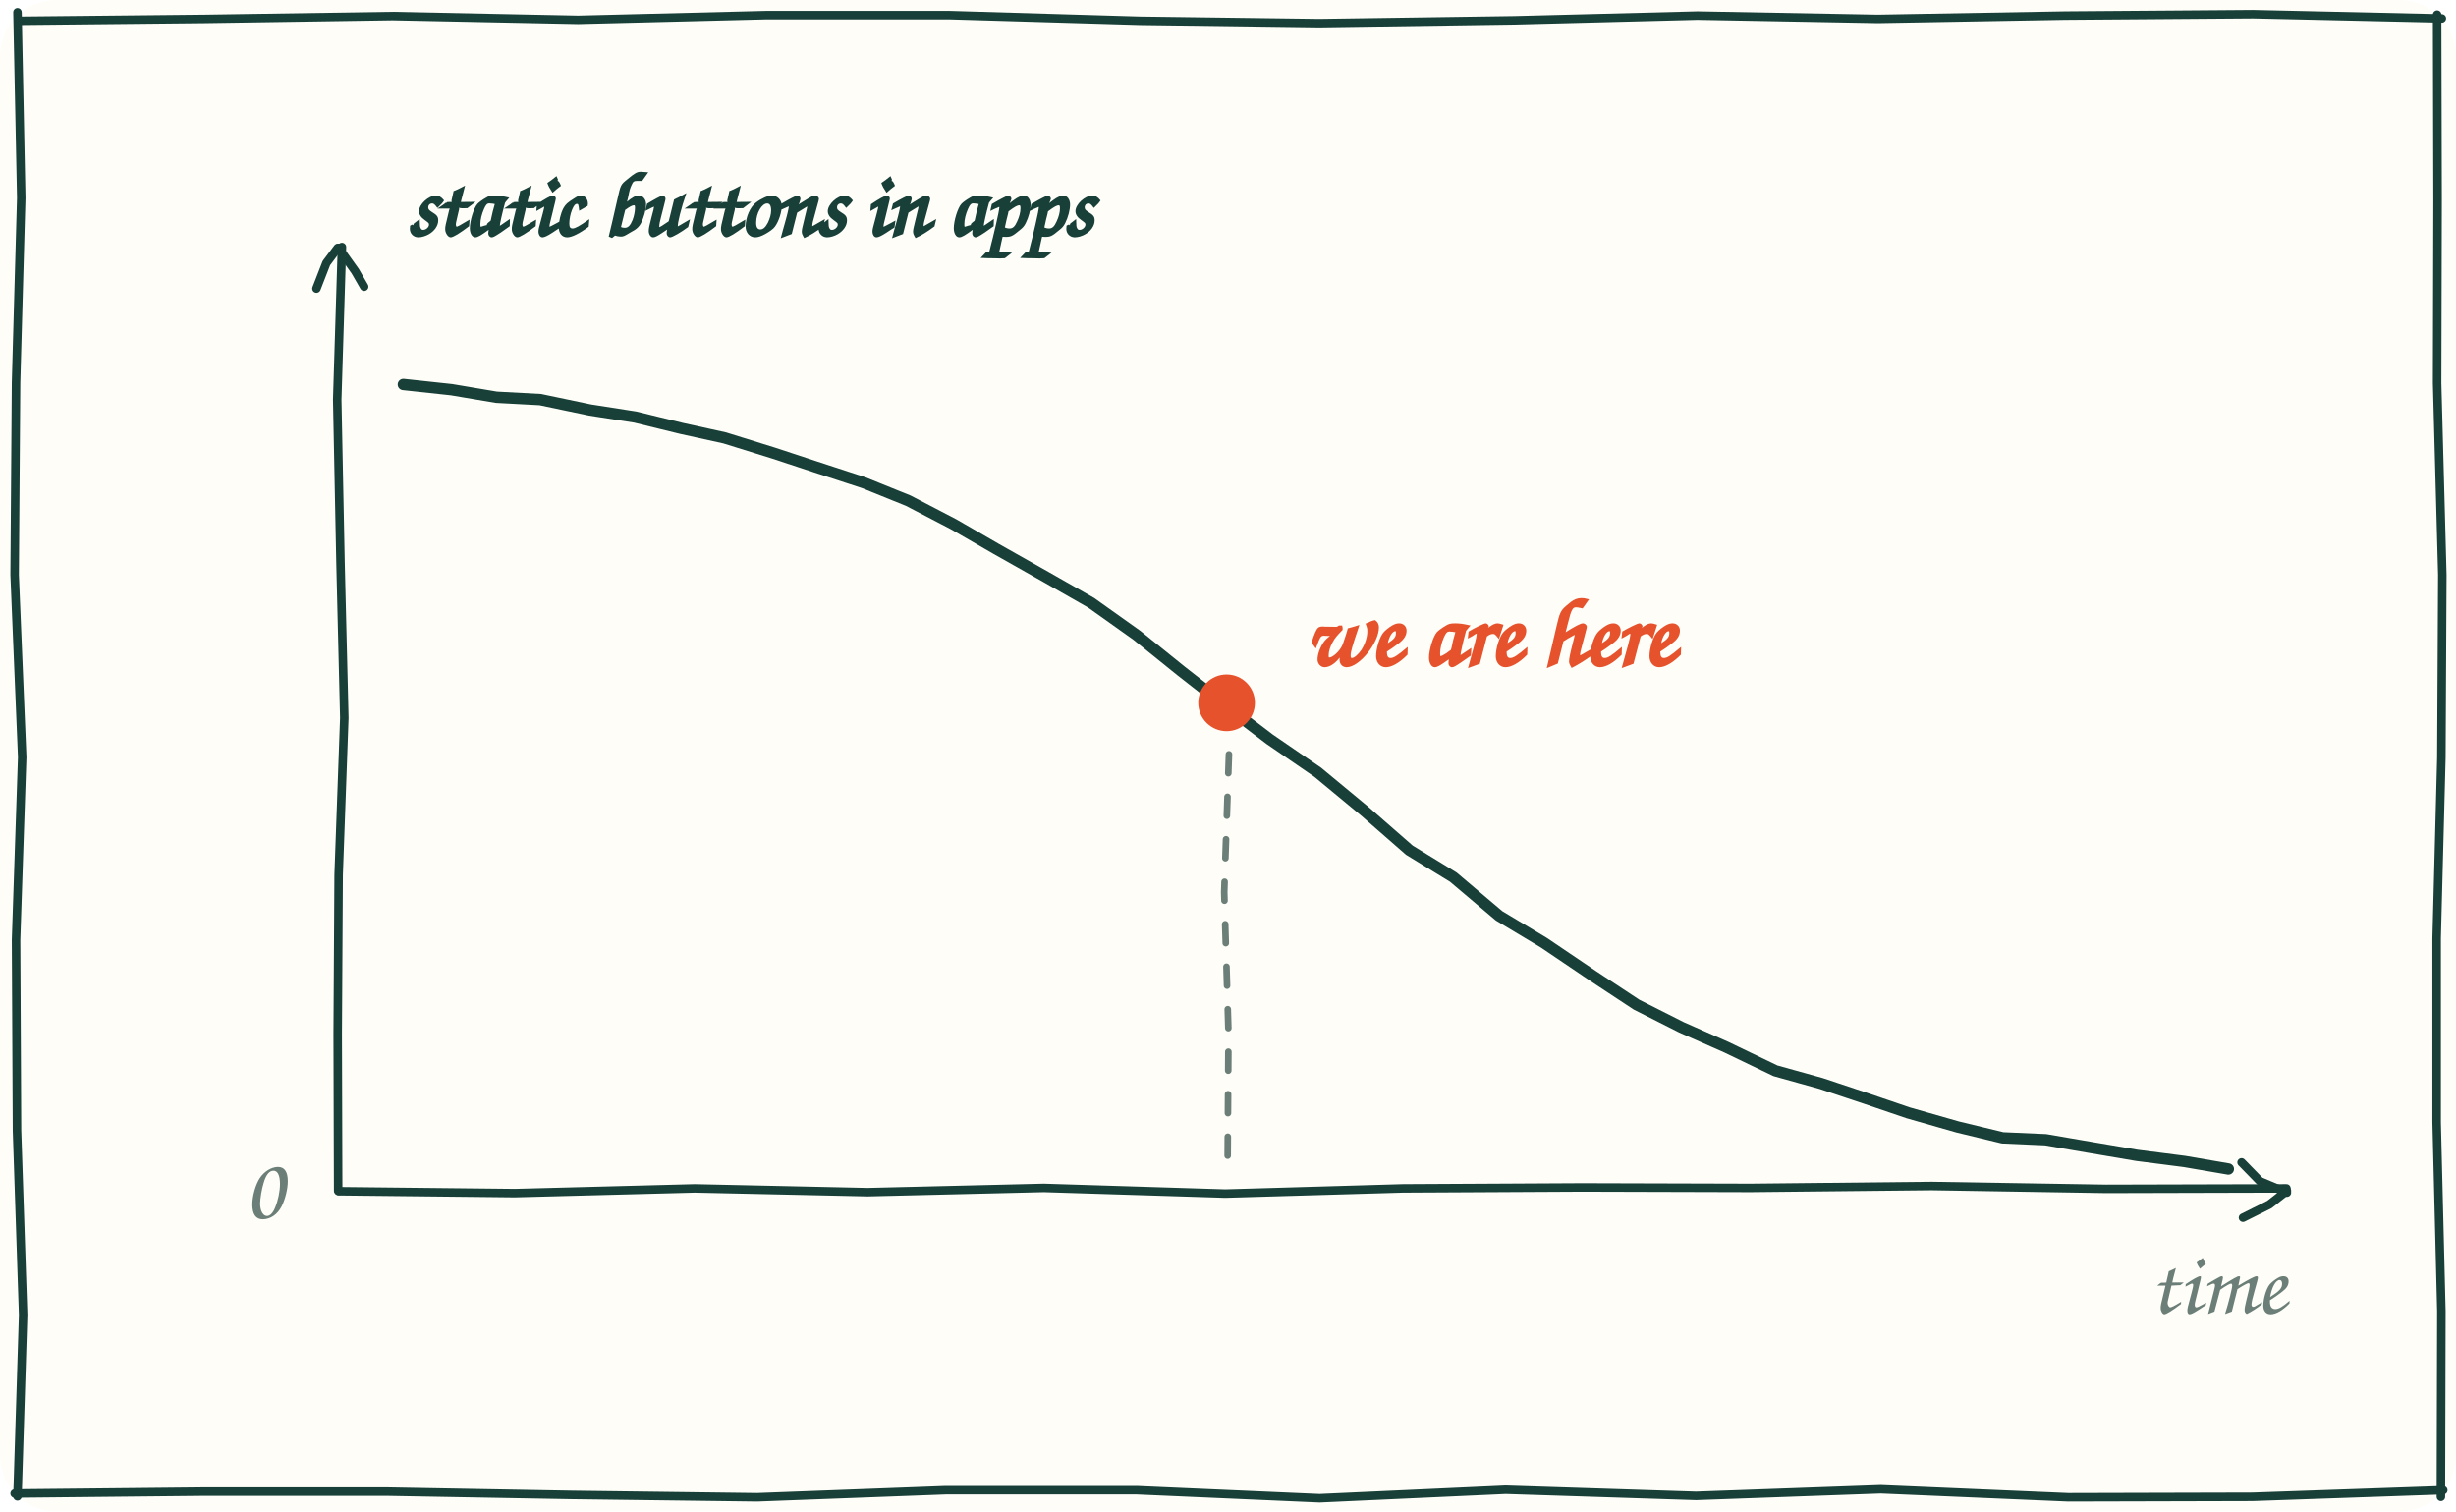
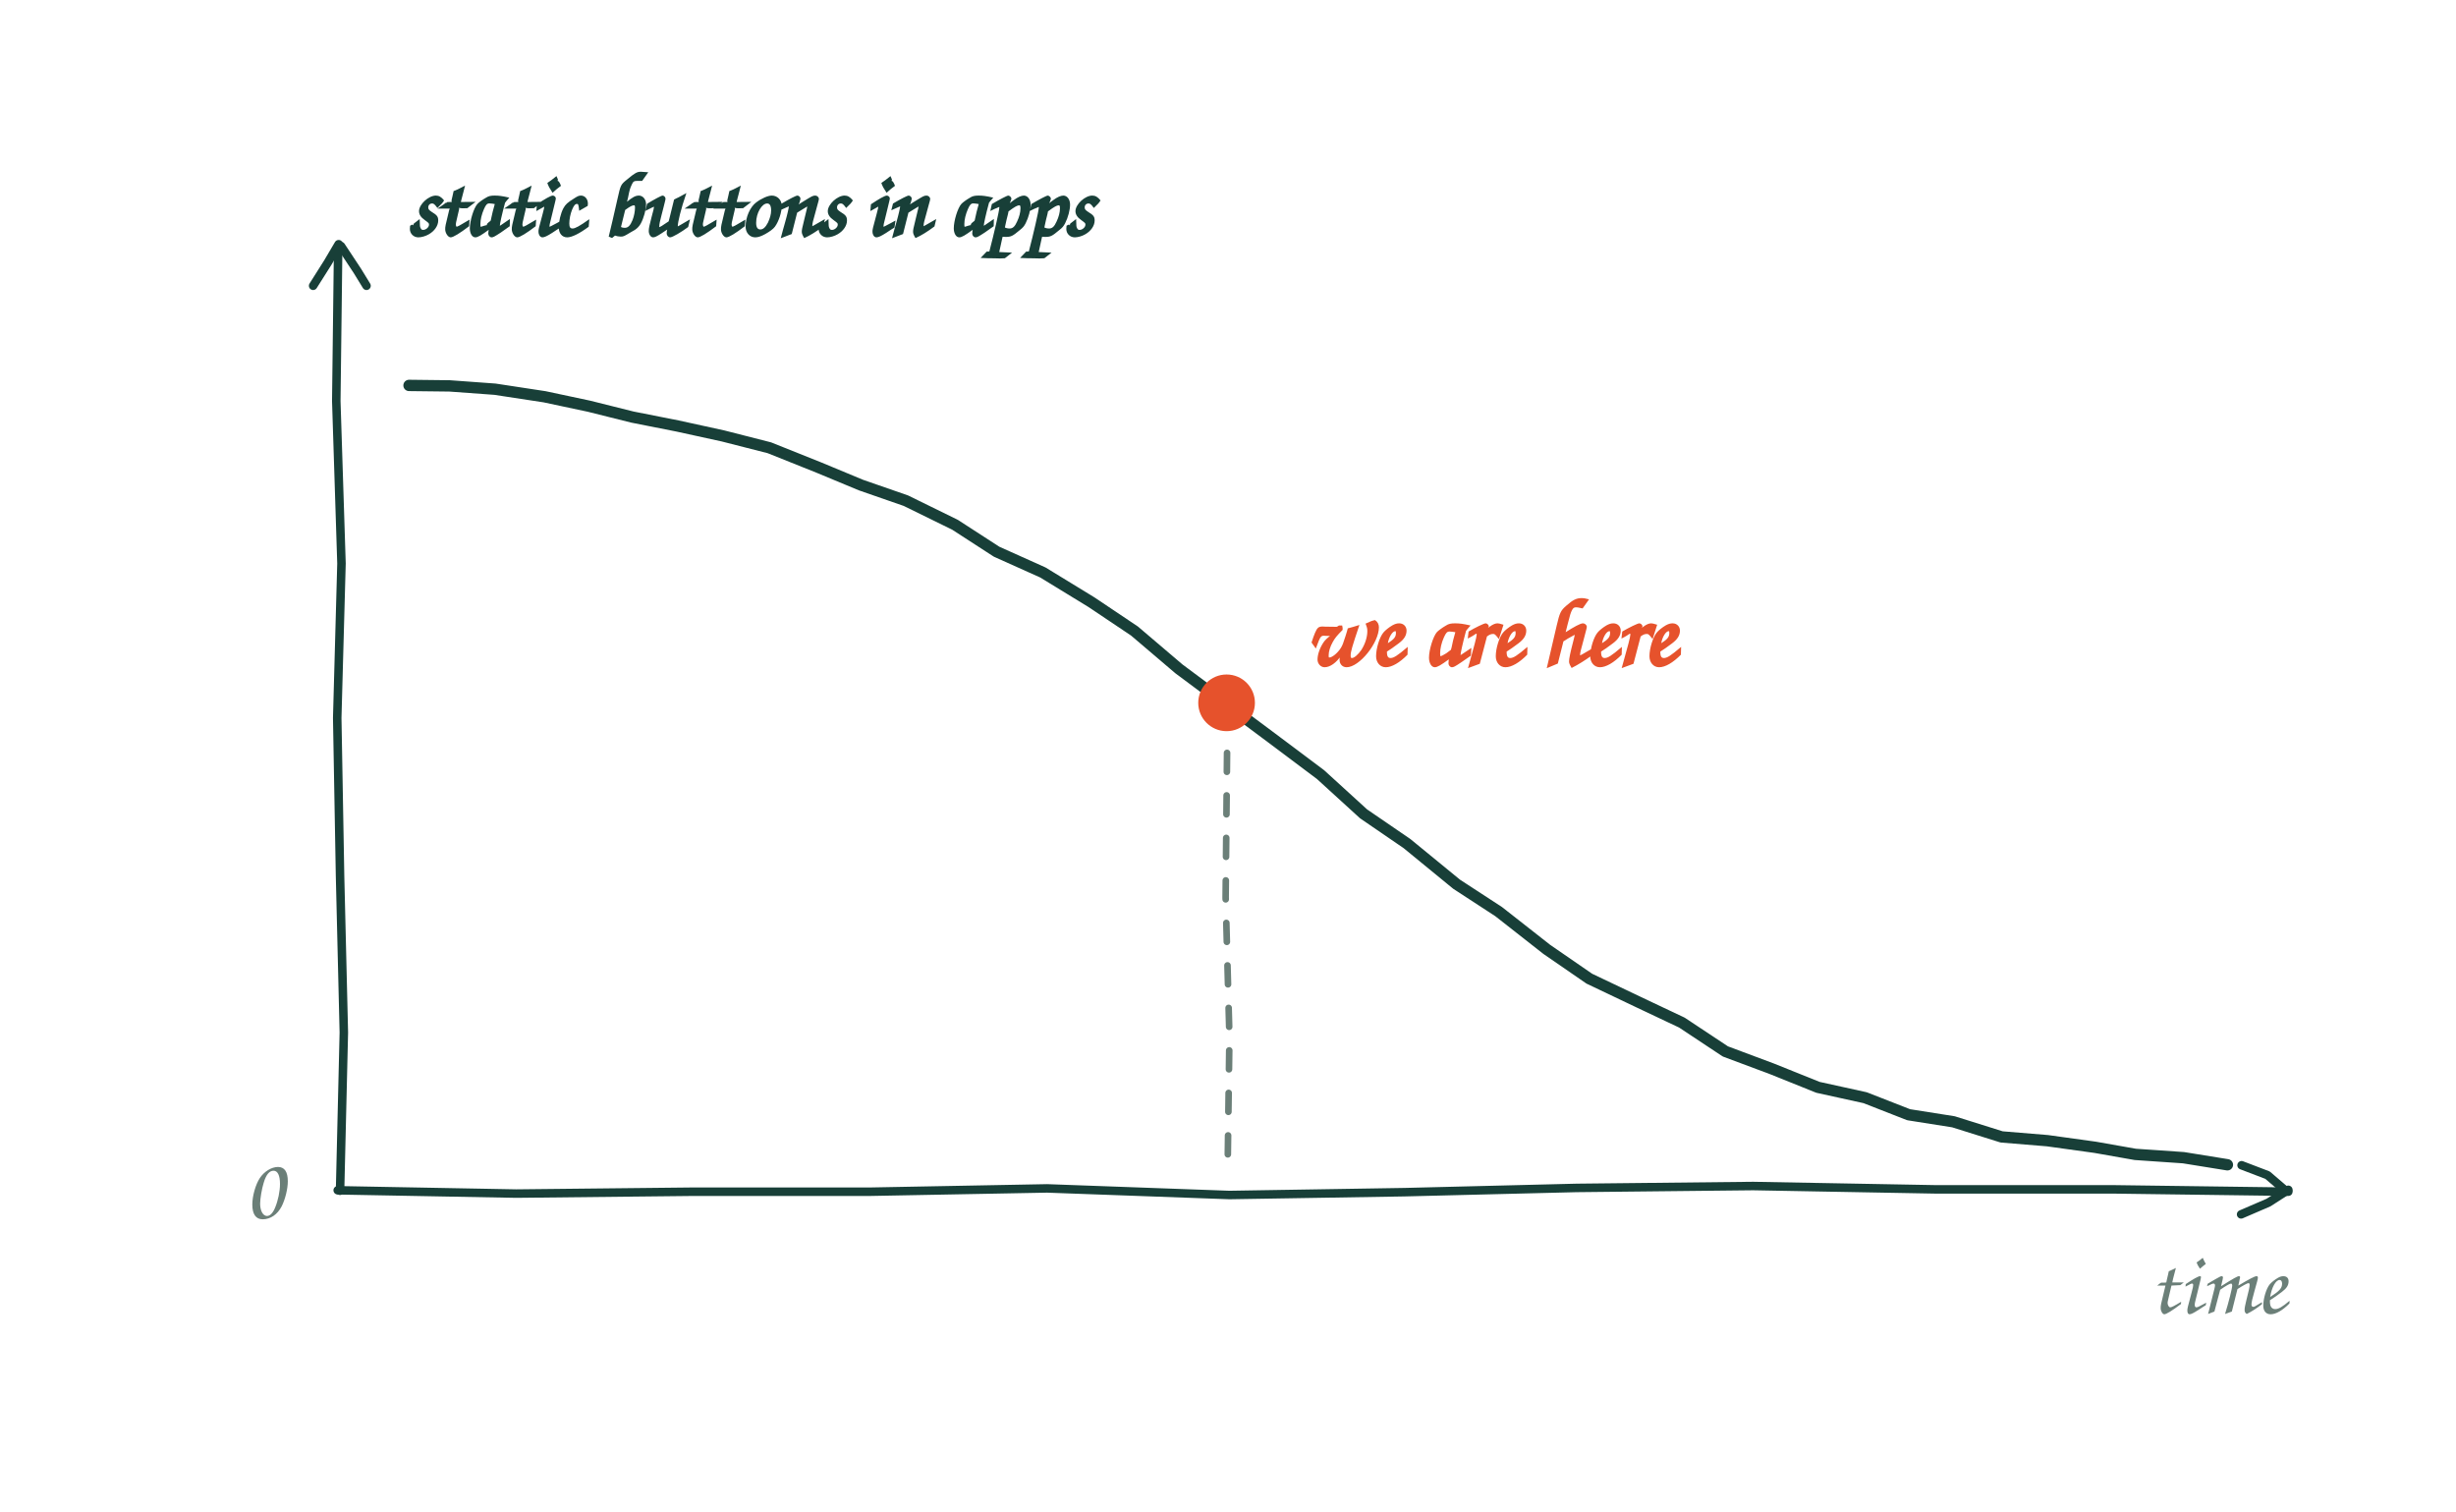
<svg xmlns="http://www.w3.org/2000/svg" viewBox="0 0 520 320" font-family="'Shantell Sans', 'Comic Sans MS', 'Chalkboard SE', 'Segoe Print', cursive">
-   <rect x="0" y="0" width="520" height="320" rx="12" fill="#fffdf8" />
-   <path d="M4.1 4.4 L43.4 4.0 L83.1 3.4 L122.4 4.2 L162.4 3.2 L200.9 3.2 L241.4 4.4 L279.3 4.9 L320.6 4.3 L359.4 3.3 L397.6 4.0 L437.2 3.3 L477.0 3.0 L517.0 3.9" fill="none" stroke="#183f38" stroke-width="1.8" stroke-linecap="round" stroke-linejoin="round" />
-   <path d="M516.0 3.1 L516.1 42.6 L516.0 81.1 L517.1 121.7 L516.9 160.4 L515.9 198.7 L515.9 237.6 L516.9 277.6 L516.8 316.9" fill="none" stroke="#183f38" stroke-width="1.8" stroke-linecap="round" stroke-linejoin="round" />
-   <path d="M517.3 315.5 L476.9 316.9 L437.9 317.0 L398.2 315.3 L359.1 316.7 L318.8 315.4 L279.4 317.2 L240.7 315.5 L200.2 315.5 L160.3 317.0 L121.0 316.5 L82.0 315.8 L43.0 315.8 L3.1 316.2" fill="none" stroke="#183f38" stroke-width="1.8" stroke-linecap="round" stroke-linejoin="round" />
-   <path d="M3.7 316.8 L4.9 278.4 L3.6 239.3 L3.4 199.0 L4.7 160.3 L3.1 121.7 L3.4 81.0 L4.5 41.9 L3.7 2.6" fill="none" stroke="#183f38" stroke-width="1.8" stroke-linecap="round" stroke-linejoin="round" />
-   <path d="M71.6 252.1 L71.5 218.9 L71.7 185.2 L72.9 152.0 L72.1 119.4 L71.4 84.6 L72.4 52.3" fill="none" stroke="#183f38" stroke-width="1.8" stroke-linecap="round" stroke-linejoin="round" />
-   <path d="M77.1 60.7 L75.2 57.4 L71.7 52.5" fill="none" stroke="#183f38" stroke-width="1.8" stroke-linecap="round" stroke-linejoin="round" />
-   <path d="M67.0 61.1 L69.1 55.7 L71.5 52.5" fill="none" stroke="#183f38" stroke-width="1.8" stroke-linecap="round" stroke-linejoin="round" />
-   <path d="M71.7 252.2 L109.0 252.6 L147.1 251.6 L183.7 252.4 L221.0 251.5 L259.4 252.7 L297.0 251.6 L335.0 251.4 L370.7 251.5 L409.0 251.1 L445.9 251.7 L484.1 251.6" fill="none" stroke="#183f38" stroke-width="1.8" stroke-linecap="round" stroke-linejoin="round" />
-   <path d="M474.9 257.8 L480.5 255.0 L484.2 252.1" fill="none" stroke="#183f38" stroke-width="1.8" stroke-linecap="round" stroke-linejoin="round" />
-   <path d="M474.6 246.1 L478.5 250.1 L484.2 252.5" fill="none" stroke="#183f38" stroke-width="1.8" stroke-linecap="round" stroke-linejoin="round" />
+   <path d="M72.0 252.1 L72.8 218.6 L72.0 185.5 L71.4 152.0 L72.3 119.3 L71.2 84.9 L71.6 52.3" fill="none" stroke="#183f38" stroke-width="1.8" stroke-linecap="round" stroke-linejoin="round" />
+   <path d="M77.6 60.5 L75.7 57.4 L72.2 52.1" fill="none" stroke="#183f38" stroke-width="1.8" stroke-linecap="round" stroke-linejoin="round" />
+   <path d="M66.3 60.5 L69.4 55.6 L71.7 51.7" fill="none" stroke="#183f38" stroke-width="1.8" stroke-linecap="round" stroke-linejoin="round" />
+   <path d="M71.5 252.0 L109.3 252.7 L146.9 252.3 L184.4 252.3 L221.7 251.6 L260.3 253.0 L297.4 252.4 L333.8 251.5 L371.2 251.1 L409.6 251.8 L447.2 251.8 L484.5 252.3" fill="none" stroke="#183f38" stroke-width="1.8" stroke-linecap="round" stroke-linejoin="round" />
+   <path d="M474.5 257.1 L480.3 254.6 L484.5 251.9" fill="none" stroke="#183f38" stroke-width="1.8" stroke-linecap="round" stroke-linejoin="round" />
+   <path d="M474.6 246.7 L480.1 248.8 L483.6 251.8" fill="none" stroke="#183f38" stroke-width="1.8" stroke-linecap="round" stroke-linejoin="round" />
  <text x="86" y="50" font-size="19" font-weight="700" fill="#183f38">static buttons in apps</text>
  <text x="484" y="278" font-size="19" font-weight="400" fill="#6b7f78" text-anchor="end">time</text>
  <text x="60" y="258" font-size="19" font-weight="400" fill="#6b7f78" text-anchor="end">0</text>
-   <path d="M85.4 81.4 L95.6 82.5 L105.1 84.1 L114.4 84.6 L124.9 86.8 L134.5 88.3 L144.3 90.7 L153.4 92.7 L163.7 95.9 L172.8 98.9 L182.9 102.2 L192.3 106.0 L201.9 111.0 L210.9 116.2 L221.7 122.3 L231.0 127.6 L240.7 134.5 L250.0 142.0 L259.2 149.2 L268.8 156.5 L279.0 163.5 L288.9 171.7 L298.4 180.0 L307.7 185.7 L317.4 193.9 L326.9 199.6 L337.4 206.7 L346.5 212.7 L356.0 217.5 L365.5 221.7 L375.9 226.7 L385.6 229.4 L394.9 232.5 L404.0 235.6 L414.5 238.6 L424.0 240.9 L433.1 241.3 L443.0 243.0 L452.4 244.6 L462.5 245.9 L471.8 247.5" fill="none" stroke="#183f38" stroke-width="2.4" stroke-linecap="round" stroke-linejoin="round" />
-   <path d="M260.2 159.7 L259.2 188.9 L260.1 218.7 L259.9 249.1" fill="none" stroke="#6b7f78" stroke-width="1.4" stroke-linecap="round" stroke-linejoin="round" stroke-dasharray="4 5" />
+   <path d="M86.6 81.6 L95.2 81.7 L104.8 82.4 L115.3 84.0 L124.7 86.0 L133.9 88.3 L143.5 90.2 L153.1 92.3 L162.9 94.8 L173.4 99.0 L182.3 102.7 L191.8 106.0 L202.2 111.1 L211.0 116.8 L220.8 121.2 L231.1 127.5 L240.2 133.6 L249.6 141.6 L259.4 148.9 L269.2 156.2 L279.6 164.0 L288.7 172.3 L297.9 178.6 L308.4 187.2 L317.3 193.0 L327.5 201.0 L336.5 207.2 L347.0 212.2 L356.1 216.5 L365.3 222.6 L375.2 226.3 L384.9 230.2 L394.9 232.4 L404.1 236.0 L413.6 237.5 L423.8 240.7 L433.5 241.5 L443.6 242.9 L452.1 244.4 L462.3 245.1 L471.6 246.6" fill="none" stroke="#183f38" stroke-width="2.4" stroke-linecap="round" stroke-linejoin="round" />
+   <path d="M259.8 159.4 L259.5 190.0 L260.3 219.4 L259.9 249.1" fill="none" stroke="#6b7f78" stroke-width="1.4" stroke-linecap="round" stroke-linejoin="round" stroke-dasharray="4 5" />
  <circle cx="259.7" cy="148.8" r="6" fill="#e6522c" />
  <text x="276" y="141" font-size="20" font-weight="700" fill="#e6522c">we are here</text>
</svg>
